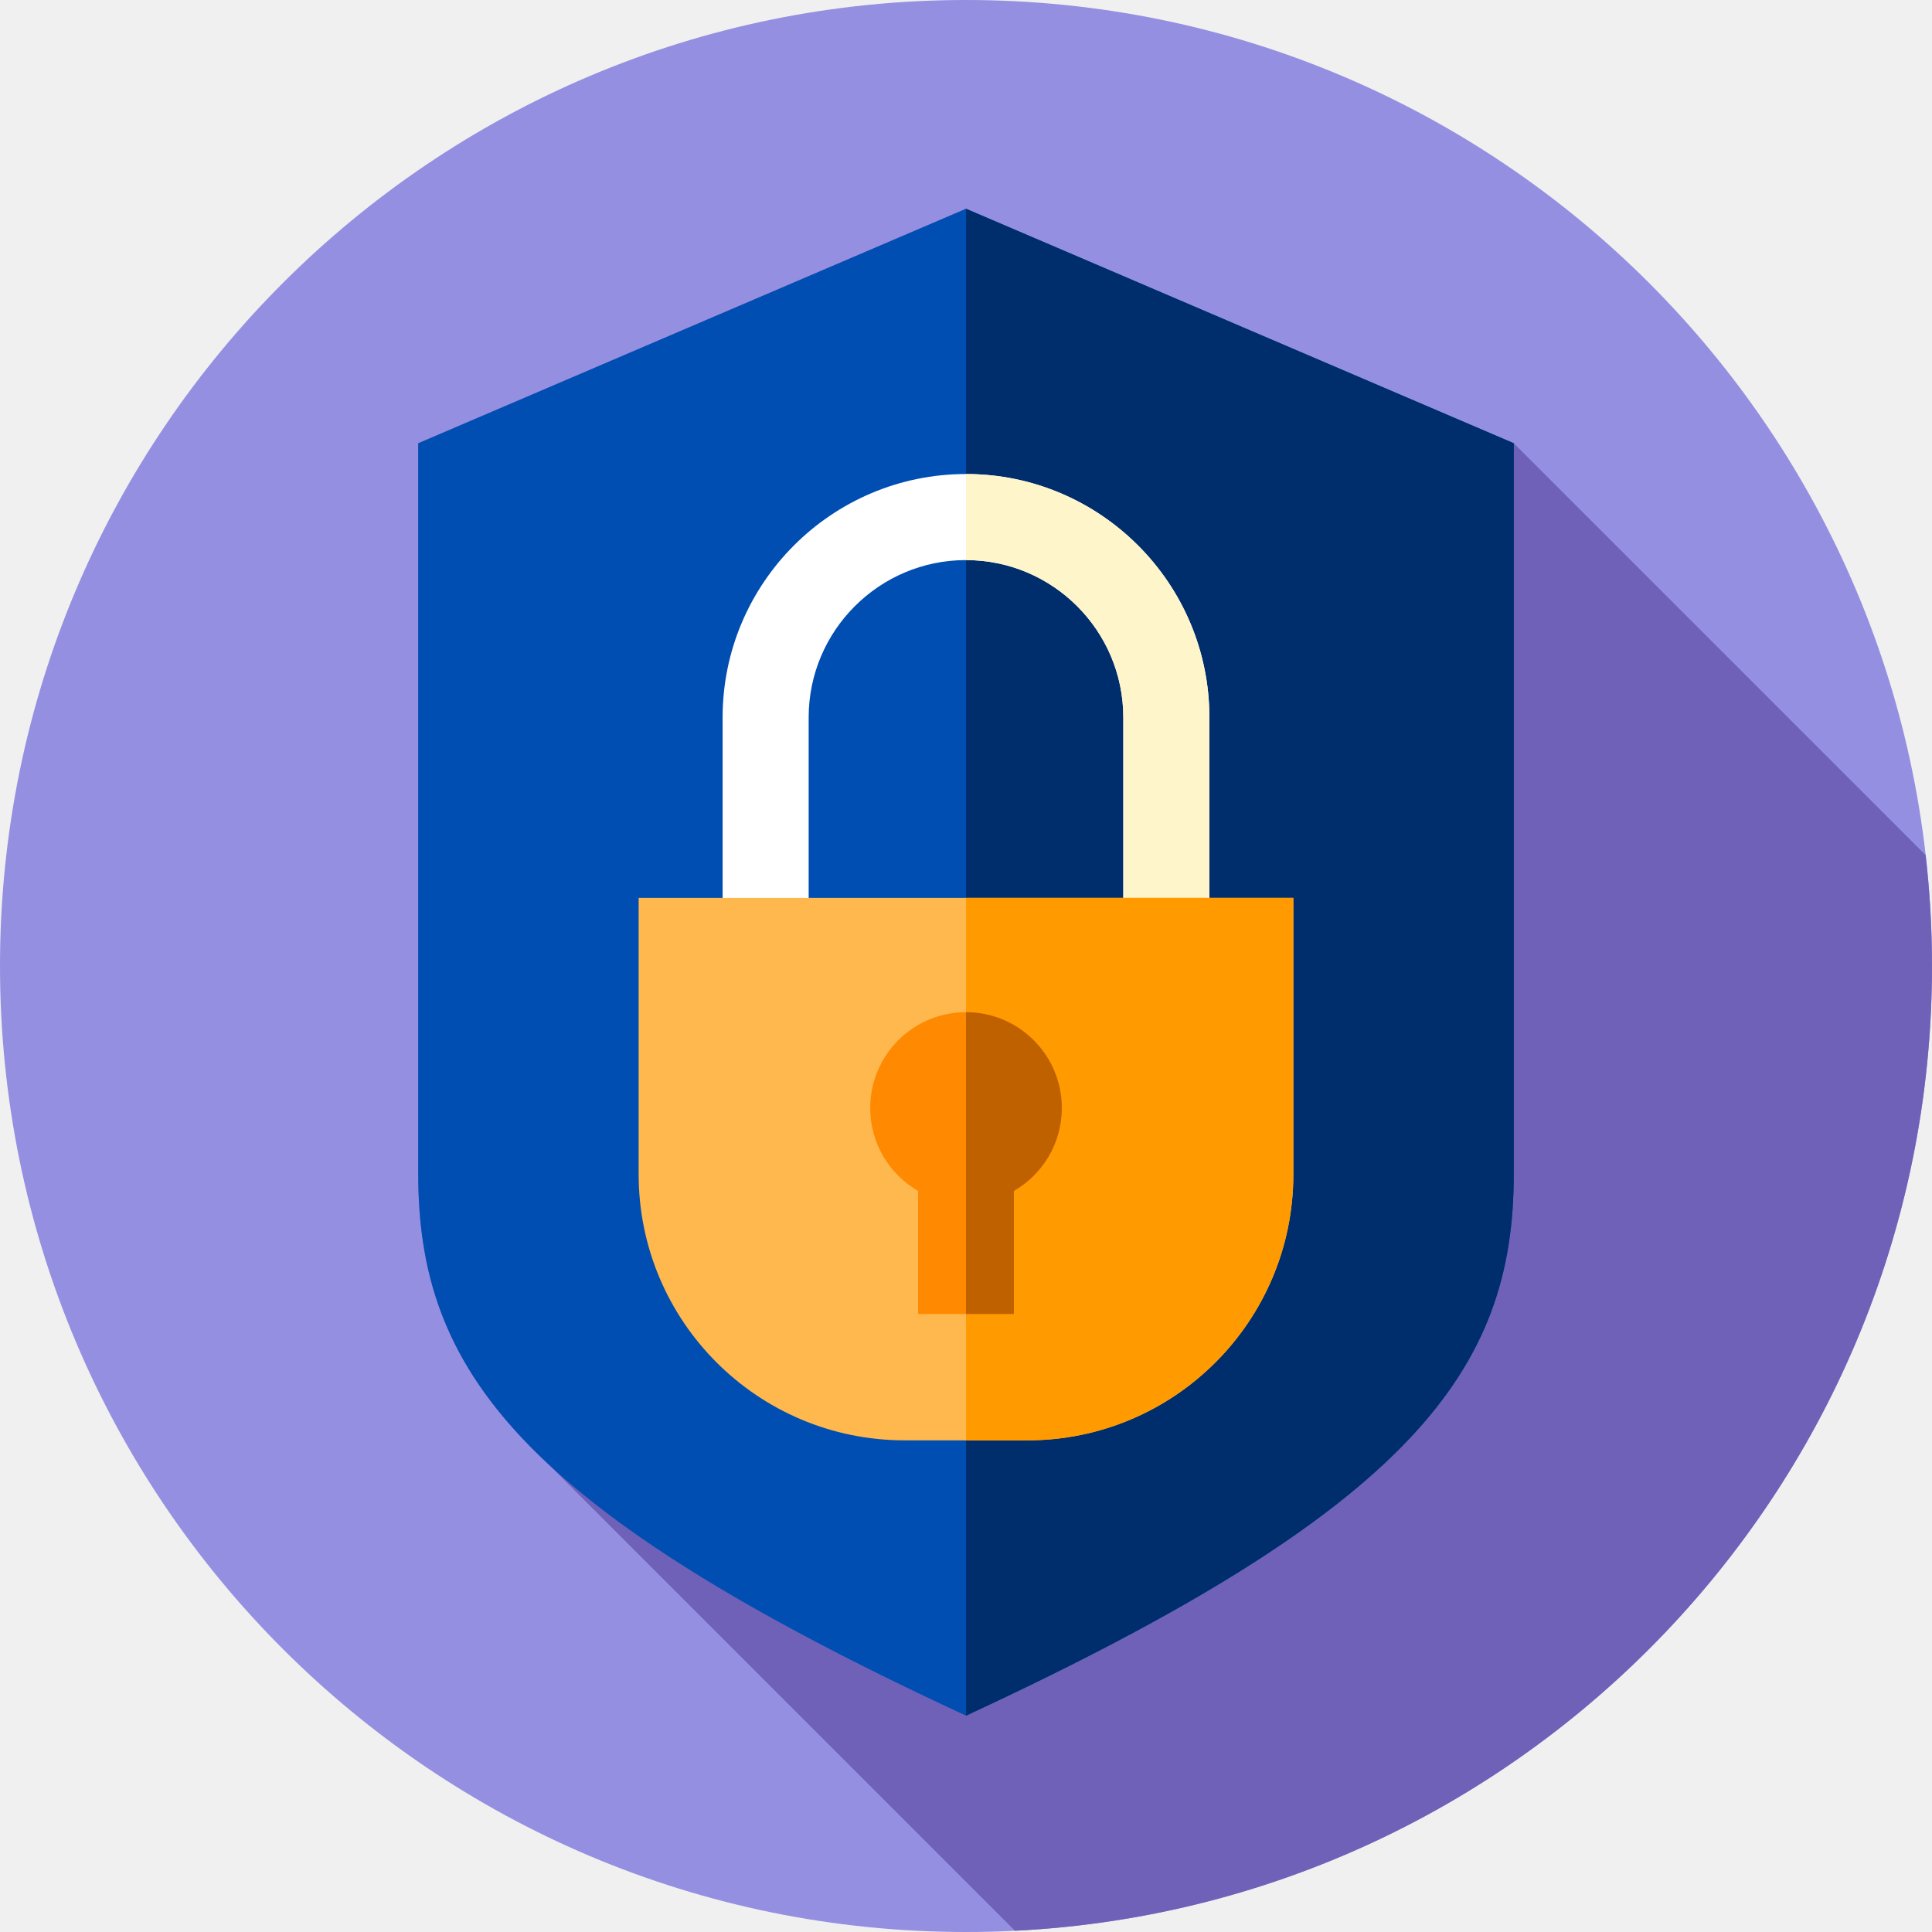
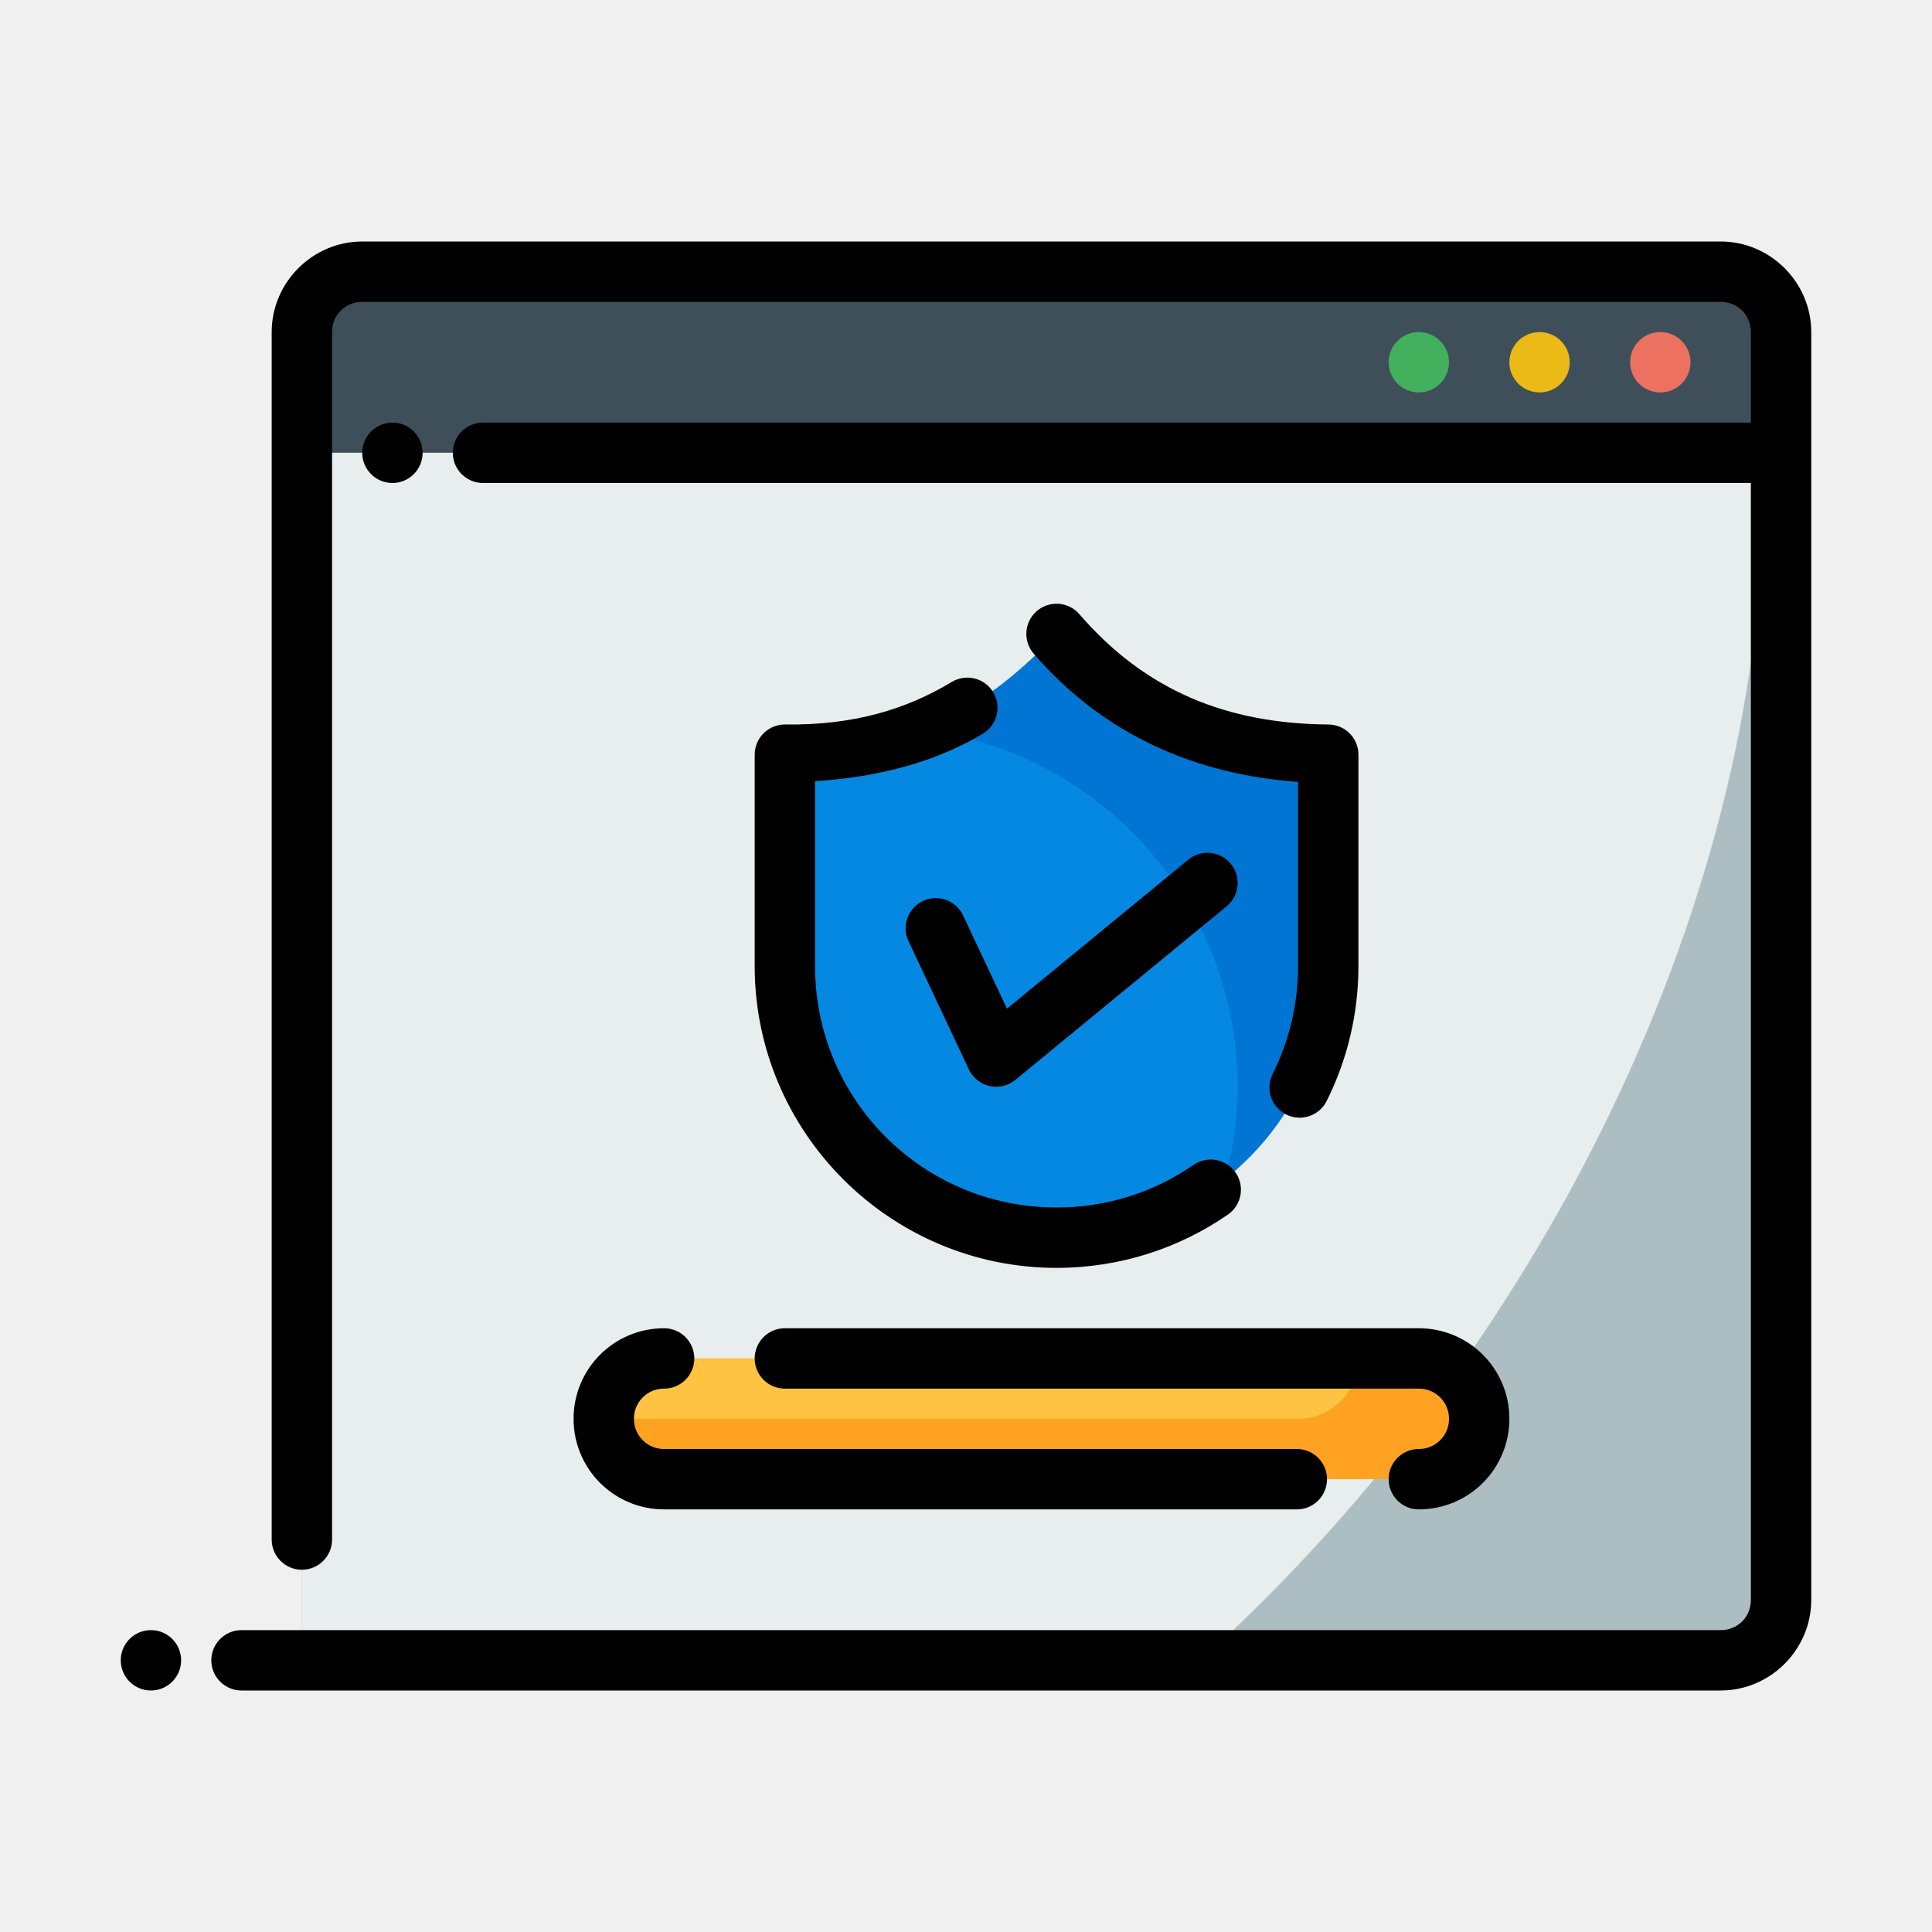
- <svg xmlns="http://www.w3.org/2000/svg" version="1.1" id="Capa_1" x="0px" y="0px" viewBox="0 0 512 512" style="enable-background:new 0 0 512 512;" xml:space="preserve" height="32" width="32">
-   <circle style="fill:#948FE1;" cx="256" cy="256" r="256" />
-   <path style="fill:#6E61B7;" d="M512,256c0-9.938-0.586-19.737-1.688-29.379L401.166,117.475L256,55.333l-145.166,62.141  c0,0,0,141.6,0,193.554c0,28.497,7.974,52.397,34.754,77.247l123.398,123.398C404.337,504.911,512,393.03,512,256z" />
-   <path style="fill:#004EB2;" d="M256,55.333l-145.166,62.141c0,0,0,141.6,0,193.554S137.324,399.656,256,454.667  c118.676-55.01,145.166-91.684,145.166-143.638s0-193.554,0-193.554L256,55.333z" />
-   <path style="fill:#002D6B;" d="M401.17,117.47c0,0,0,141.6,0,193.56c0,51.95-26.49,88.63-145.17,143.64V55.33L401.17,117.47z" />
-   <path style="fill:#FFFFFF;" d="M320.497,245.102h-22.804v-54.981c0-22.99-18.704-41.694-41.694-41.694s-41.694,18.704-41.694,41.694  v54.981h-22.804v-54.981c0-35.564,28.933-64.497,64.497-64.497s64.497,28.934,64.497,64.497v54.981H320.497z" />
-   <path style="fill:#FFF5CB;" d="M320.5,190.12v54.98h-22.81v-54.98c0-22.99-18.7-41.69-41.69-41.69v-22.81  C291.56,125.62,320.5,154.56,320.5,190.12z" />
-   <path style="fill:#FFB84D;" d="M272.253,381.706h-32.506c-38.936,0-70.5-31.564-70.5-70.5v-73.262h173.506v73.262  C342.753,350.142,311.189,381.706,272.253,381.706z" />
-   <path style="fill:#FF9A00;" d="M342.75,237.94v73.27c0,38.93-31.56,70.5-70.5,70.5H256V237.94H342.75z" />
-   <path style="fill:#FF8900;" d="M281.387,293.63c0-14.021-11.366-25.387-25.387-25.387s-25.387,11.366-25.387,25.387  c0,9.395,5.108,17.592,12.693,21.982v32.6h25.387v-32.6C276.279,311.222,281.387,303.025,281.387,293.63z" />
-   <path style="fill:#C06100;" d="M281.39,293.63c0,9.39-5.11,17.59-12.7,21.98v32.6H256v-79.97  C270.02,268.24,281.39,279.61,281.39,293.63z" />
-   <g />
-   <g />
-   <g />
-   <g />
-   <g />
-   <g />
-   <g />
-   <g />
-   <g />
-   <g />
-   <g />
-   <g />
-   <g />
-   <g />
-   <g />
+ <svg xmlns="http://www.w3.org/2000/svg" width="40px" height="40px" viewBox="0 0 64 64" id="svg5" version="1.1" xml:space="preserve">
+   <defs id="defs2" />
+   <g id="layer1" transform="translate(-96,-288)">
+     <path d="m 106,297 h 49 v 6 h -49 z" id="path26939" style="fill:#3e4f59;fill-opacity:1;fill-rule:evenodd;stroke-width:2;stroke-linecap:round;stroke-linejoin:round;stroke-miterlimit:4.1" />
+     <path d="m 106,303 h 49 v 40 h -49 z" id="path26941" style="fill:#acbec2;fill-opacity:1;fill-rule:evenodd;stroke-width:2;stroke-linecap:round;stroke-linejoin:round;stroke-miterlimit:4.1" />
+     <path d="m 106,303 v 40 h 29.77 a 28.484,41.393 35.599 0 0 18.625,-40 z" id="path26943" style="fill:#e8edee;fill-opacity:1;fill-rule:evenodd;stroke:none;stroke-width:2;stroke-linecap:round;stroke-linejoin:round;stroke-miterlimit:4.1" />
+     <path d="m 108,296 c -1.645,0 -3,1.355 -3,3 v 40 c 0,0.552 0.448,1 1,1 0.552,0 1,-0.448 1,-1 v -40 c 0,-0.564 0.436,-1 1,-1 h 45 c 0.564,0 1,0.436 1,1 v 3 h -42 c -0.552,0 -1,0.448 -1,1 0,0.552 0.448,1 1,1 h 42 v 37 c 0,0.564 -0.436,1 -1,1 h -49 c -0.552,0 -1,0.448 -1,1 0,0.552 0.448,1 1,1 h 49 c 1.645,0 3,-1.355 3,-3 0,-14 0,-28 0,-42 0,-1.645 -1.355,-3 -3,-3 z" id="path26945" style="color:#000000;fill:#000000;fill-rule:evenodd;stroke-linecap:round;stroke-linejoin:round;stroke-miterlimit:4.1" />
+     <path d="m 151,299 c -0.552,0 -1,0.448 -1,1 0,0.552 0.448,1 1,1 0.552,0 1,-0.448 1,-1 0,-0.552 -0.448,-1 -1,-1 z" id="path26947" style="color:#000000;fill:#ed7161;fill-opacity:1;fill-rule:evenodd;stroke-linecap:round;stroke-linejoin:round;stroke-miterlimit:4.1;-inkscape-stroke:none" />
+     <path d="m 147,299 c -0.552,0 -1,0.448 -1,1 0,0.552 0.448,1 1,1 0.552,0 1,-0.448 1,-1 0,-0.552 -0.448,-1 -1,-1 z" id="path26949" style="color:#000000;fill:#ecba16;fill-opacity:1;fill-rule:evenodd;stroke-linecap:round;stroke-linejoin:round;stroke-miterlimit:4.1;-inkscape-stroke:none" />
+     <path d="m 143,299 c -0.552,0 -1,0.448 -1,1 0,0.552 0.448,1 1,1 0.552,0 1,-0.448 1,-1 0,-0.552 -0.448,-1 -1,-1 z" id="path26951" style="color:#000000;fill:#42b05c;fill-opacity:1;fill-rule:evenodd;stroke-linecap:round;stroke-linejoin:round;stroke-miterlimit:4.1;-inkscape-stroke:none" />
+     <path d="m 101,342 a 1,1 0 0 0 -1,1 1,1 0 0 0 1,1 1,1 0 0 0 1,-1 1,1 0 0 0 -1,-1 z" id="path26953" style="color:#000000;fill:#000000;fill-rule:evenodd;stroke-linecap:round;stroke-linejoin:round;stroke-miterlimit:4.1;-inkscape-stroke:none" />
+     <path d="m 109,302 c -0.552,0 -1,0.448 -1,1 0,0.552 0.448,1 1,1 0.552,0 1,-0.448 1,-1 0,-0.552 -0.448,-1 -1,-1 z" id="path26955" style="color:#000000;fill:#000000;fill-rule:evenodd;stroke-linecap:round;stroke-linejoin:round;stroke-miterlimit:4.1;-inkscape-stroke:none" />
+     <path d="m 122,313 c 4.142,0.052 6.813,-1.681 9,-4 2.387,2.764 5.44,3.973 9,4 V 320 c 0,4.971 -4.029,9 -9,9 -4.971,0 -9,-4.029 -9,-9 z" id="rect2124" style="fill:#0075d3;fill-opacity:1;fill-rule:evenodd;stroke:none;stroke-width:2;stroke-linecap:round;stroke-linejoin:round;stroke-miterlimit:4.1" />
+     <path d="M 126.59,312.176 C 125.278,312.715 123.775,313.022 122,313 v 7 c 0,4.971 4.029,9 9,9 2.11,0 4.049,-0.727 5.584,-1.943 A 11.924,11.924 0 0 0 137,324 11.924,11.924 0 0 0 126.59,312.176 Z" id="path13285" style="fill:#0588e2;fill-opacity:1;fill-rule:evenodd;stroke-width:2;stroke-linecap:round;stroke-linejoin:round;stroke-miterlimit:4.1" />
+     <path d="m 135.365,316.477 -6.008,4.936 -1.453,-3.088 a 1,1 0 0 0 -1.33,-0.479 1,1 0 0 0 -0.479,1.33 l 2,4.25 a 1,1 0 0 0 1.539,0.348 l 7,-5.75 a 1,1 0 0 0 0.139,-1.408 1,1 0 0 0 -1.408,-0.139 z" id="path32473" style="color:#000000;fill:#000000;fill-rule:evenodd;stroke-linecap:round;stroke-linejoin:round;stroke-miterlimit:4.1;-inkscape-stroke:none" />
+     <path d="m 118,333 h 25 c 1.108,0 2,0.892 2,2 0,1.108 -0.892,2 -2,2 h -25 c -1.108,0 -2,-0.892 -2,-2 0,-1.108 0.892,-2 2,-2 z" id="rect2092" style="fill:#ffa221;fill-opacity:1;fill-rule:evenodd;stroke:none;stroke-width:2;stroke-linecap:round;stroke-linejoin:round;stroke-miterlimit:4.1" />
+     <path d="m 118,333 c -1.108,0 -2,0.892 -2,2 h 23 c 1.108,0 2,-0.892 2,-2 z" id="path13457" style="fill:#ffc343;fill-opacity:1;fill-rule:evenodd;stroke:none;stroke-width:2;stroke-linecap:round;stroke-linejoin:round;stroke-miterlimit:4.1" />
+     <path d="m 138.959,337 h -20.959 c -1.108,0 -2,-0.892 -2,-2 0,-1.108 0.892,-2 2,-2 M 122,333 h 21 c 1.108,0 2,0.892 2,2 0,1.108 -0.892,2 -2,2" id="path17681" style="fill:none;fill-rule:evenodd;stroke:#000000;stroke-width:2;stroke-linecap:round;stroke-linejoin:round;stroke-miterlimit:4.1;stroke-opacity:1" />
+     <path d="m 130.346,308.242 a 1,1 0 0 0 -0.104,1.412 c 2.337,2.706 5.382,4.004 8.758,4.248 V 320 c 0,1.289 -0.303,2.5 -0.842,3.576 a 1,1 0 0 0 0.445,1.342 1,1 0 0 0 1.344,-0.445 C 140.621,323.127 141,321.604 141,320 v -7 a 1,1 0 0 0 -0.992,-1 c -3.338,-0.026 -6.047,-1.101 -8.252,-3.654 a 1,1 0 0 0 -1.41,-0.104 z m -2.816,2.348 c -1.486,0.894 -3.22,1.439 -5.518,1.41 A 1,1 0 0 0 121,313 v 7 c 0,5.511 4.489,10 10,10 2.102,0 4.062,-0.651 5.674,-1.764 a 1,1 0 0 0 0.256,-1.393 1,1 0 0 0 -1.393,-0.254 C 134.247,327.48 132.69,328 131,328 c -4.43,0 -8,-3.57 -8,-8 v -6.123 c 2.153,-0.134 4.032,-0.654 5.561,-1.574 a 1,1 0 0 0 0.34,-1.373 1,1 0 0 0 -1.371,-0.34 z" id="path18430" style="color:#000000;fill:#000000;fill-rule:evenodd;stroke-linecap:round;stroke-linejoin:round;stroke-miterlimit:4.1;-inkscape-stroke:none" />
+   </g>
</svg>
